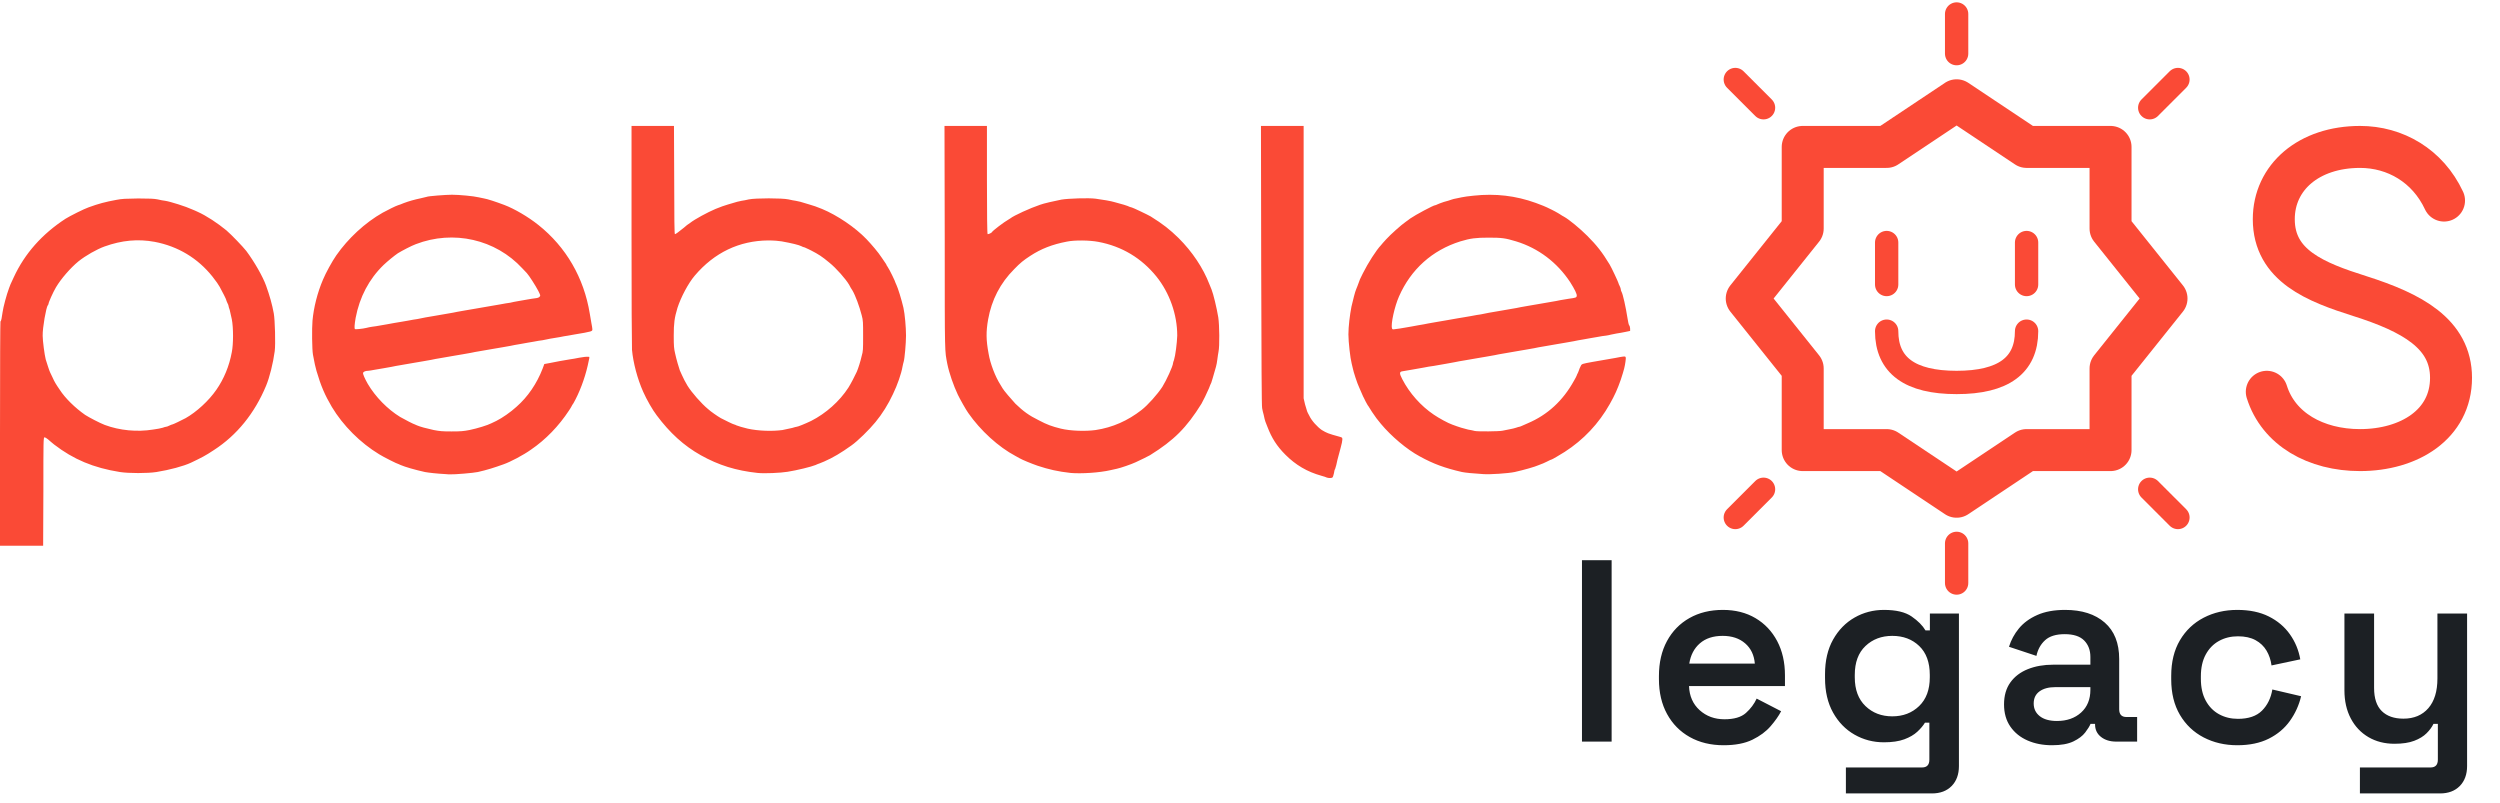
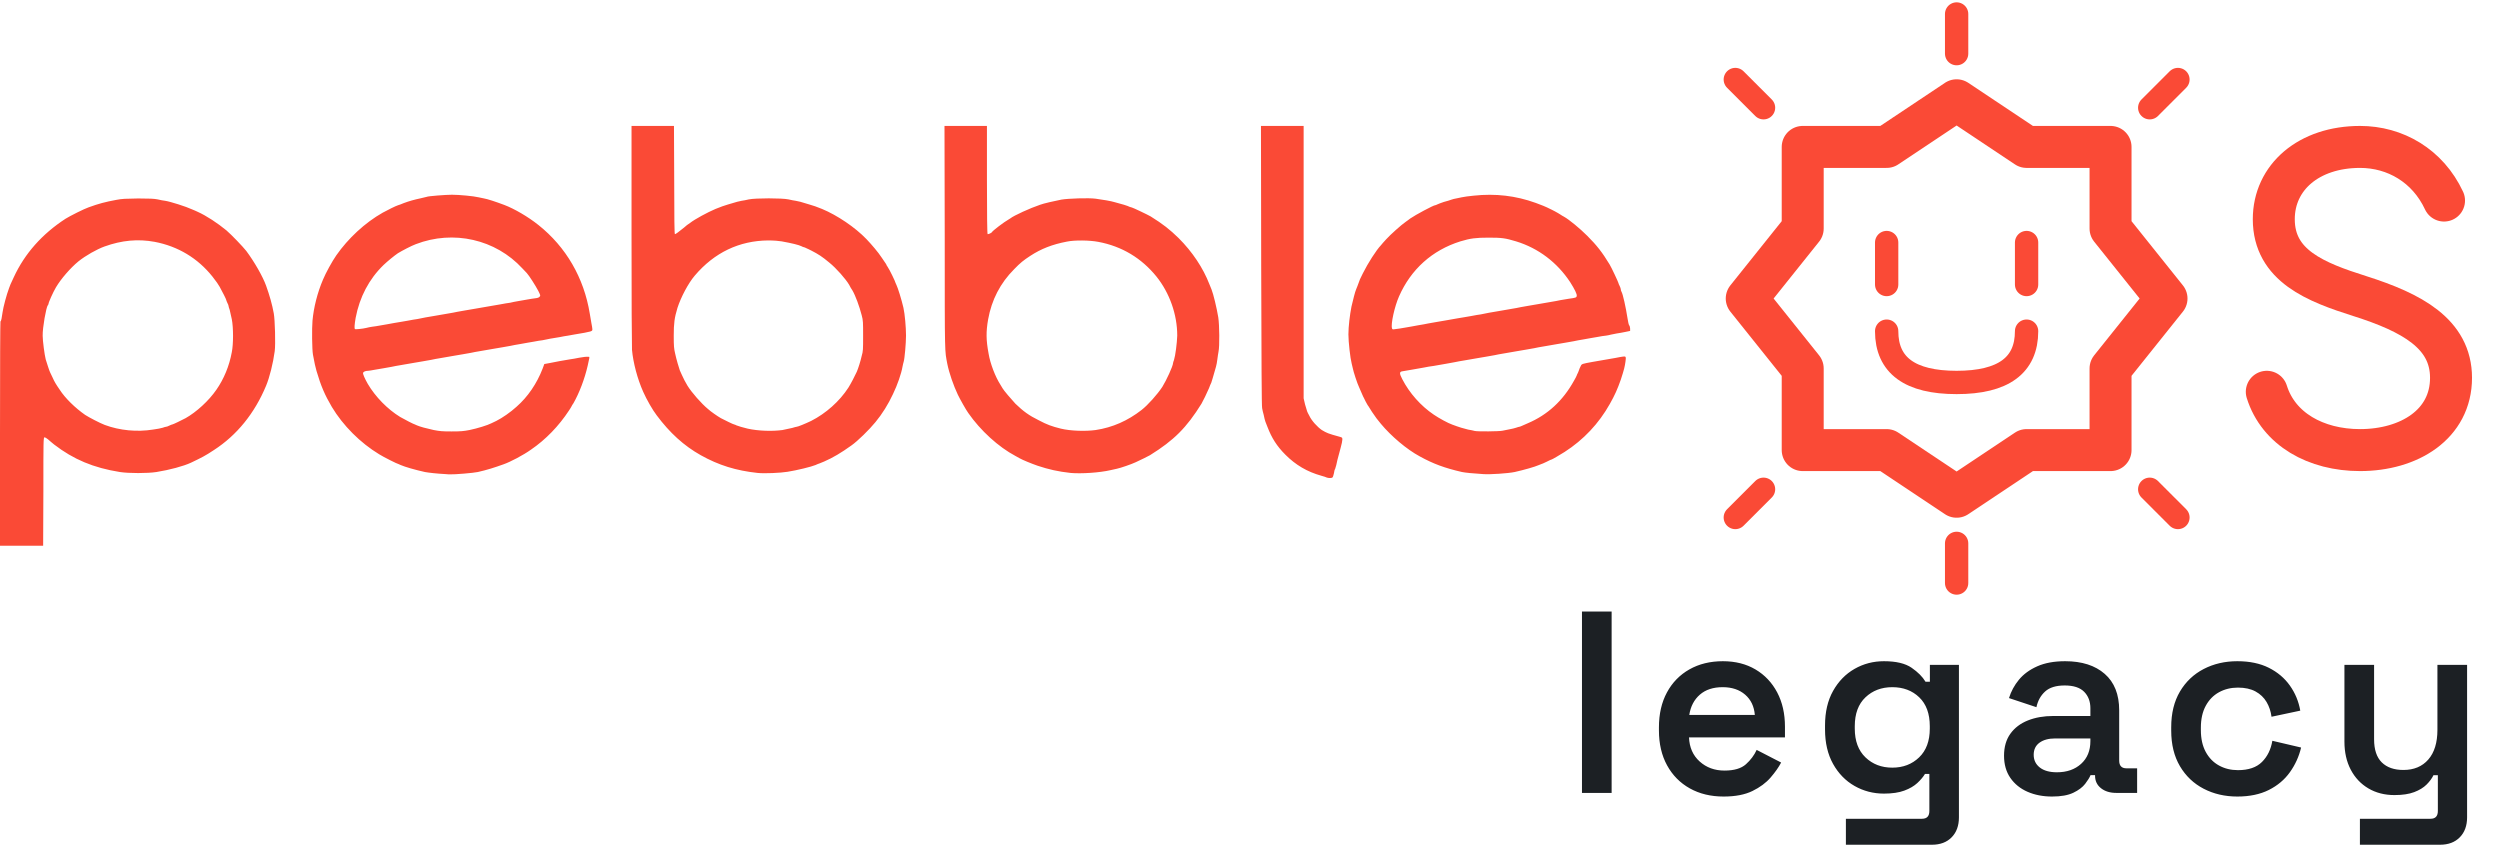
- <svg xmlns="http://www.w3.org/2000/svg" viewBox="0 -54 1072 344" role="img" aria-label="PebbleOS legacy">
+ <svg xmlns="http://www.w3.org/2000/svg" viewBox="0 -54 1072 366" role="img" aria-label="PebbleOS legacy">
  <path fill="#fa4a36" d="M0.0 131.9C0.0 102.4 0.1 83.8 0.2 83.8C0.5 83.8 0.8 82.2 1.1 79.9C1.4 77.7 2.8 72.4 3.9 69.5C4.3 68.3 4.5 67.9 5.9 64.9C10.6 54.7 18.1 46.3 28.1 39.8C30.0 38.6 36.2 35.5 38.0 34.9C42.4 33.3 45.1 32.6 49.9 31.7C52.5 31.2 53.8 31.2 59.2 31.1C64.2 31.1 66.1 31.2 67.6 31.5C68.7 31.8 70.1 32.0 70.8 32.1C72.9 32.4 79.9 34.6 82.4 35.8C83.0 36.0 84.0 36.5 84.7 36.8C88.5 38.5 93.2 41.6 97.1 44.8C99.2 46.6 104.1 51.7 105.6 53.6C109.1 58.3 112.7 64.6 114.1 68.5C115.6 72.7 116.7 76.5 117.4 80.4C117.9 83.1 118.2 93.6 117.8 96.6C117.1 101.8 115.6 107.8 114.1 111.4C109.2 123.2 101.6 132.6 91.7 139.0C88.1 141.4 86.5 142.2 81.9 144.4C78.7 145.9 72.7 147.5 67.1 148.4C63.3 149.0 55.2 149.0 51.4 148.4C40.1 146.6 31.5 143.0 23.2 136.6C22.4 135.9 21.2 135.0 20.6 134.4C20.0 133.9 19.3 133.5 19.1 133.5C18.6 133.6 18.6 134.7 18.6 156.8L18.5 180.0L9.2 180.0L0.0 180.0L0.0 131.9ZM569.0 150.8C568.7 150.6 567.6 150.3 566.6 150.0C560.5 148.3 555.6 145.4 551.2 141.0C547.5 137.3 545.3 133.8 543.5 129.1C543.2 128.3 542.8 127.2 542.6 126.8C542.4 126.3 542.1 125.0 541.9 124.0C541.6 123.0 541.3 121.6 541.2 121.0C541.0 120.2 540.9 101.4 540.8 59.9L540.7 -0.0L549.9 -0.0L559.0 0.0L559.0 58.4L559.0 116.8L559.6 119.4C560.0 120.8 560.4 122.2 560.5 122.4C560.6 122.7 561.0 123.5 561.4 124.2C562.4 126.4 564.9 129.1 566.8 130.4C569.0 131.7 569.4 131.9 574.5 133.3C575.6 133.6 575.6 133.7 575.6 134.5C575.6 135.0 575.3 136.5 574.9 137.9C573.5 143.1 573.2 144.2 573.0 145.4C572.8 146.1 572.6 146.8 572.5 147.1C572.3 147.3 572.1 148.1 572.0 148.9C571.8 149.7 571.6 150.5 571.4 150.7C571.2 151.0 570.0 151.1 569.0 150.8ZM191.1 149.3C187.3 149.1 183.8 148.7 182.2 148.4C178.1 147.5 173.6 146.2 171.8 145.4C171.4 145.2 171.0 145.0 170.9 145.0C170.5 145.0 164.5 142.0 162.6 140.8C154.5 135.9 147.1 128.5 142.3 120.5C139.3 115.4 137.6 111.5 135.7 105.0C135.3 103.7 134.8 101.4 134.2 98.1C133.8 95.9 133.7 86.8 134.0 83.5C134.5 77.9 136.1 71.5 138.5 65.9C139.7 63.0 142.4 58.1 144.2 55.5C149.3 48.2 156.5 41.5 164.1 37.2C166.3 36.0 169.7 34.3 170.7 34.0C171.1 33.9 172.2 33.5 173.1 33.1C175.5 32.2 177.7 31.6 180.5 31.0C181.7 30.7 182.9 30.4 183.0 30.4C183.4 30.1 191.2 29.5 193.8 29.5C196.9 29.5 203.2 30.1 205.2 30.6C206.0 30.8 207.1 31.0 207.6 31.1C208.9 31.3 212.6 32.5 216.3 33.9C220.5 35.5 226.4 38.9 230.9 42.5C242.7 51.9 250.4 65.1 252.9 80.5C253.1 81.7 253.4 83.5 253.6 84.6C253.8 85.6 254.0 86.8 254.0 87.1C254.0 88.1 254.3 88.1 245.9 89.5C244.4 89.8 242.5 90.1 241.8 90.2C241.0 90.4 239.2 90.7 237.9 90.9C236.5 91.1 235.0 91.4 234.6 91.5C234.2 91.6 233.3 91.8 232.6 91.9C231.9 92.0 230.2 92.2 228.9 92.5C227.5 92.7 225.0 93.2 223.2 93.5C221.5 93.8 219.6 94.1 218.9 94.3C218.2 94.4 216.7 94.7 215.5 94.9C214.3 95.1 212.5 95.4 211.4 95.6C210.3 95.8 208.0 96.2 206.2 96.5C204.5 96.8 202.6 97.1 201.9 97.3C201.2 97.4 199.7 97.7 198.5 97.9C197.3 98.1 195.5 98.4 194.4 98.6C193.3 98.8 191.0 99.2 189.2 99.5C187.5 99.8 185.6 100.1 184.9 100.3C184.2 100.4 182.7 100.7 181.5 100.9C180.3 101.1 178.5 101.4 177.4 101.6C176.3 101.8 174.0 102.2 172.2 102.5C170.5 102.8 168.6 103.1 167.9 103.3C167.2 103.4 165.7 103.7 164.5 103.9C163.3 104.1 161.5 104.4 160.4 104.6C159.4 104.8 158.2 105.0 157.8 105.0C156.7 105.0 155.8 105.4 155.7 105.9C155.5 106.3 156.5 108.5 157.7 110.6C161.0 116.2 166.2 121.5 171.6 124.8C173.3 125.8 177.6 128.0 177.9 128.0C178.0 128.0 178.4 128.2 178.8 128.4C180.2 129.0 182.8 129.7 186.0 130.4C188.6 130.9 189.7 131.0 193.6 131.0C197.5 131.0 198.7 130.9 201.3 130.4C204.7 129.7 209.2 128.3 210.7 127.5C210.9 127.4 211.9 126.9 212.8 126.5C215.4 125.2 219.0 122.7 221.5 120.4C226.3 116.2 230.2 110.5 232.7 104.0L233.4 102.1L236.1 101.6C239.0 101.0 240.7 100.7 244.3 100.1C245.4 100.0 247.2 99.6 248.3 99.4C249.9 99.1 251.5 98.9 252.5 99.0C252.9 99.0 252.8 99.2 252.0 102.8C250.7 108.5 248.4 114.5 245.9 118.9C245.5 119.4 245.2 120.0 245.1 120.2C245.0 120.5 244.5 121.2 244.0 122.0C239.6 128.7 234.0 134.5 227.7 138.8C224.5 141.1 218.8 144.1 215.9 145.1C212.0 146.5 208.9 147.5 204.9 148.4C203.2 148.8 194.7 149.5 193.1 149.4C192.7 149.4 191.8 149.4 191.1 149.3ZM636.1 149.3C631.3 149.0 628.4 148.7 626.9 148.4C619.5 146.7 614.6 144.9 608.8 141.7C603.2 138.7 596.5 133.0 592.1 127.7C590.3 125.5 590.2 125.4 588.3 122.6C587.7 121.7 587.0 120.6 586.8 120.2C586.5 119.9 586.0 118.9 585.5 118.0C585.1 117.1 584.6 116.2 584.5 116.0C584.3 115.6 583.9 114.7 582.8 112.1C582.0 110.5 580.3 105.2 580.1 104.0C580.0 103.5 579.8 102.6 579.6 101.9C579.0 99.7 578.2 92.6 578.2 89.4C578.2 86.0 578.8 81.1 579.5 77.5C580.1 74.9 581.1 70.9 581.5 70.1C581.6 69.8 581.9 69.1 582.1 68.6C583.0 66.0 583.3 65.3 584.4 63.2C586.6 58.8 590.1 53.3 592.2 51.1C592.4 50.8 593.4 49.7 594.4 48.6C596.1 46.7 601.0 42.3 602.8 41.1C603.2 40.8 604.1 40.2 604.7 39.7C607.0 38.1 614.7 34.0 615.4 34.0C615.5 34.0 615.9 33.9 616.2 33.7C616.6 33.5 617.9 33.0 619.1 32.6C620.4 32.3 621.8 31.8 622.4 31.6C622.9 31.4 623.8 31.2 624.4 31.1C624.9 31.0 626.0 30.8 626.8 30.6C627.6 30.4 629.9 30.1 631.9 29.9C641.3 28.9 649.9 29.9 658.5 33.0C660.3 33.6 663.4 34.9 664.5 35.5C664.8 35.6 665.7 36.1 666.7 36.6C667.6 37.1 668.7 37.7 669.1 38.0C669.5 38.3 670.2 38.7 670.6 38.9C672.8 40.1 677.5 44.0 680.6 47.1C684.6 51.1 687.0 54.1 690.2 59.4C690.9 60.5 694.0 67.1 694.0 67.4C694.0 67.5 694.2 68.1 694.5 68.6C694.8 69.2 695.0 69.8 695.0 70.1C695.0 70.3 695.1 70.8 695.3 71.1C695.9 72.1 697.1 77.5 697.9 82.6C698.1 84.0 698.4 85.3 698.6 85.5C698.8 85.7 699.0 86.4 699.0 86.9L699.0 87.9L697.1 88.3C696.0 88.5 694.2 88.9 693.2 89.0C692.1 89.2 691.0 89.4 690.7 89.5C690.4 89.6 689.5 89.8 688.8 89.9C688.0 90.0 686.2 90.2 684.9 90.5C683.5 90.7 681.0 91.2 679.2 91.5C677.5 91.8 675.6 92.1 674.9 92.3C674.2 92.4 672.7 92.7 671.5 92.9C670.3 93.1 668.5 93.4 667.4 93.6C666.3 93.8 664.0 94.2 662.2 94.5C660.5 94.8 658.6 95.1 657.9 95.3C657.2 95.4 655.7 95.7 654.5 95.9C653.3 96.1 651.5 96.4 650.4 96.6C649.3 96.8 647.0 97.2 645.2 97.5C643.5 97.8 641.6 98.1 640.9 98.3C640.2 98.4 638.7 98.7 637.5 98.9C636.3 99.1 634.5 99.4 633.4 99.6C632.3 99.8 630.0 100.2 628.2 100.5C626.5 100.8 624.5 101.1 623.8 101.3C622.4 101.6 618.7 102.2 614.8 102.9C613.6 103.0 611.7 103.4 610.6 103.6C609.5 103.8 607.2 104.2 605.5 104.5C603.8 104.8 601.9 105.1 601.4 105.2C600.0 105.4 600.0 106.1 601.3 108.6C604.4 114.6 609.3 120.1 614.8 123.8C617.0 125.3 621.0 127.5 622.8 128.1C625.7 129.2 627.8 129.8 629.5 130.2C630.5 130.4 631.8 130.6 632.4 130.8C633.7 131.1 642.8 131.0 644.2 130.7C644.9 130.6 646.2 130.3 647.2 130.1C648.3 129.9 649.6 129.6 650.1 129.4C650.7 129.2 651.3 129.0 651.5 129.0C651.6 129.0 652.2 128.8 652.6 128.6C653.0 128.4 654.2 127.9 655.1 127.5C663.6 123.9 670.2 117.8 674.9 109.3C675.5 108.3 676.0 107.3 676.1 107.0C676.2 106.6 676.4 106.3 676.5 106.1C676.6 106.0 676.8 105.4 677.0 104.9C677.2 104.3 677.5 103.5 677.8 103.0C678.2 102.0 678.5 102.0 682.8 101.2C685.1 100.8 689.7 100.0 692.6 99.5C694.1 99.2 695.7 98.9 696.0 98.9C697.2 98.7 697.3 99.0 697.0 101.1C696.7 103.2 696.5 104.2 695.0 108.8C693.6 112.8 692.4 115.5 690.3 119.2C685.6 127.6 679.0 134.6 670.9 139.8C669.0 141.0 665.6 143.0 665.4 143.0C665.3 143.0 664.3 143.4 663.2 144.0C662.0 144.6 661.0 145.0 660.9 145.0C660.8 145.0 660.3 145.2 659.9 145.4C658.1 146.2 653.5 147.5 649.5 148.4C646.6 149.0 639.0 149.5 636.1 149.3ZM324.9 148.8C315.6 147.8 308.2 145.5 300.5 141.2C293.2 137.1 287.2 131.6 281.6 124.1C279.9 121.9 277.3 117.4 275.8 114.0C273.3 108.4 271.5 101.5 271.0 96.0C270.9 94.3 270.8 73.7 270.8 46.6L270.8 0.0L279.9 0.0L289.0 0.0L289.1 23.2C289.1 39.6 289.2 46.4 289.4 46.4C289.6 46.5 291.1 45.4 293.3 43.6C293.5 43.4 294.1 42.9 294.6 42.5C295.2 42.1 295.7 41.7 295.9 41.6C297.9 40.0 303.5 37.0 306.8 35.6C309.6 34.5 310.1 34.3 312.1 33.7C316.0 32.5 316.9 32.3 318.0 32.1C318.6 32.0 320.0 31.8 321.1 31.5C324.0 30.9 335.3 30.9 338.1 31.5C339.2 31.8 340.6 32.0 341.2 32.1C342.4 32.3 343.3 32.5 347.1 33.7C349.2 34.3 349.7 34.5 352.5 35.6C359.0 38.3 366.7 43.5 371.5 48.5C373.8 50.9 376.6 54.2 378.1 56.5C379.1 57.9 379.9 59.2 380.0 59.3C380.0 59.5 380.3 60.0 380.6 60.4C381.4 61.5 384.0 66.9 384.0 67.3C384.0 67.4 384.2 67.8 384.4 68.2C385.0 69.4 386.6 74.5 387.4 78.0C388.0 80.7 388.5 86.4 388.5 89.9C388.5 93.1 387.9 99.9 387.5 101.1C387.4 101.5 387.1 102.5 387.0 103.2C386.5 106.2 384.8 111.1 382.9 115.0C380.9 119.3 378.3 123.5 375.4 127.0C372.8 130.2 367.7 135.2 365.1 137.0C360.8 140.1 357.1 142.3 353.4 143.9C352.0 144.5 350.7 145.0 350.6 145.0C350.5 145.0 350.1 145.2 349.7 145.4C348.1 146.1 341.6 147.7 337.7 148.3C334.7 148.8 327.8 149.1 324.9 148.8ZM459.1 148.8C453.7 148.2 449.7 147.3 444.9 145.7C442.3 144.8 438.4 143.2 437.2 142.5C437.0 142.4 436.2 141.9 435.4 141.5C428.2 137.7 420.4 130.6 415.2 123.1C414.3 121.9 411.5 116.9 410.7 115.2C408.9 111.4 407.0 106.0 406.2 102.0C405.1 96.0 405.1 99.9 405.1 48.2L405.0 0.0L414.1 0.0L423.2 0.0L423.2 23.1C423.2 37.8 423.3 46.3 423.5 46.4C423.8 46.5 425.1 45.9 425.3 45.6C425.5 45.0 430.7 41.1 432.5 40.1C432.7 40.0 433.1 39.7 433.3 39.6C434.6 38.5 441.8 35.2 446.0 33.8C447.2 33.3 452.5 32.1 455.1 31.6C457.9 31.1 466.8 30.8 469.8 31.2C472.8 31.6 476.4 32.2 478.0 32.7C480.8 33.4 483.7 34.3 484.4 34.7C484.8 34.8 485.3 35.0 485.4 35.0C485.7 35.0 492.2 38.1 493.4 38.8C498.7 42.1 501.6 44.4 505.4 48.1C511.3 54.0 515.9 60.9 518.6 67.9C519.0 68.8 519.4 69.8 519.5 70.1C520.3 72.1 521.7 77.9 522.4 82.1C522.9 85.4 523.0 94.5 522.5 96.8C522.4 97.5 522.1 99.0 522.0 100.1C521.9 101.2 521.6 102.6 521.4 103.3C520.2 107.6 519.6 109.5 519.4 110.1C519.2 110.5 518.7 111.6 518.4 112.5C517.7 114.2 515.7 118.3 515.2 119.1C508.8 129.4 503.4 134.8 493.1 141.2C492.6 141.5 488.8 143.4 487.0 144.2C485.1 145.1 480.4 146.7 478.9 147.0C478.3 147.1 477.1 147.4 476.2 147.6C471.5 148.7 463.6 149.2 459.1 148.8ZM65.6 130.2C67.3 130.0 69.2 129.6 69.8 129.4C70.3 129.2 71.0 129.0 71.2 129.0C71.4 129.0 72.1 128.8 72.6 128.5C73.2 128.2 73.8 128.0 73.9 128.0C74.2 128.0 77.9 126.2 79.6 125.3C84.2 122.7 89.5 117.9 92.8 113.1C96.0 108.5 98.3 103.0 99.4 97.0C100.1 93.6 100.1 86.4 99.4 82.9C99.1 81.5 98.7 79.7 98.5 78.9C98.2 78.1 98.0 77.4 98.0 77.2C98.0 77.0 97.8 76.4 97.5 75.9C97.2 75.3 97.0 74.7 97.0 74.6C97.0 74.3 95.3 71.0 94.2 69.0C93.5 67.8 92.9 66.9 91.1 64.6C84.8 56.7 76.3 51.6 66.3 49.7C59.2 48.4 52.3 49.0 44.8 51.7C41.5 52.9 36.7 55.6 33.6 58.1C30.2 60.9 26.2 65.5 24.0 69.2C22.7 71.4 20.8 75.7 20.8 76.3C20.8 76.5 20.6 76.8 20.5 76.9C19.8 77.7 18.2 86.6 18.3 90.0C18.3 92.1 19.1 98.2 19.6 100.1C20.2 102.0 21.2 105.2 21.5 105.7C21.6 105.9 22.1 107.0 22.6 108.0C23.3 109.6 24.0 110.8 25.6 113.1C27.9 116.7 32.2 120.9 36.5 123.9C38.2 125.0 42.8 127.4 44.9 128.2C51.3 130.6 58.8 131.3 65.6 130.2ZM335.5 130.4C336.9 130.1 338.8 129.7 339.7 129.5C340.6 129.2 341.5 129.0 341.6 129.0C342.1 129.0 345.3 127.7 347.8 126.5C354.1 123.3 360.0 118.1 363.8 112.2C364.7 110.8 366.8 106.8 367.4 105.4C368.0 104.0 369.0 100.9 369.5 98.6C370.1 96.6 370.1 95.9 370.1 90.0C370.1 84.1 370.1 83.4 369.5 81.2C368.5 77.3 366.8 72.7 365.5 70.5C365.3 70.2 365.0 69.7 364.8 69.4C364.6 69.1 364.3 68.5 364.1 68.1C362.7 65.7 358.6 61.0 355.6 58.6C352.5 56.0 350.9 55.0 348.0 53.5C347.1 53.1 346.1 52.5 345.7 52.4C345.3 52.2 344.9 52.0 344.7 52.0C344.5 52.0 344.1 51.8 343.7 51.6C342.5 51.0 339.6 50.3 335.2 49.5C334.1 49.3 331.8 49.1 329.4 49.1C317.0 49.2 306.3 54.3 297.9 64.2C295.1 67.5 292.0 73.4 290.5 78.0C289.2 82.3 288.9 84.6 288.9 90.0C288.9 94.4 289.0 95.5 289.5 97.6C290.0 100.0 291.2 104.0 291.5 104.8C291.6 105.0 292.0 105.9 292.4 106.8C293.0 108.2 293.9 109.9 294.8 111.4C296.6 114.3 300.7 119.0 303.6 121.4C304.8 122.5 307.7 124.5 309.1 125.3C310.6 126.1 314.5 128.0 314.8 128.0C315.0 128.0 315.4 128.2 315.8 128.4C316.5 128.7 318.5 129.3 320.6 129.8C325.1 130.8 331.1 131.0 335.5 130.4ZM469.8 130.4C477.1 129.3 483.6 126.4 489.5 121.8C492.2 119.7 496.3 115.1 498.4 111.9C500.1 109.2 503.0 102.9 503.0 101.7C503.0 101.5 503.2 100.9 503.4 100.4C504.0 98.6 504.7 93.1 504.8 89.9C504.8 80.8 501.5 71.6 495.9 64.6C489.5 56.7 481.1 51.6 470.9 49.7C467.2 49.0 460.9 48.9 457.5 49.6C451.2 50.8 446.4 52.7 441.8 55.7C438.9 57.6 437.5 58.7 434.9 61.4C428.9 67.4 425.2 74.6 423.7 83.0C422.8 88.2 422.8 91.7 423.9 97.6C424.6 101.9 426.8 107.6 429.0 111.0C429.4 111.6 429.8 112.3 429.9 112.5C430.3 113.3 433.8 117.4 435.4 119.1C438.7 122.3 441.3 124.2 445.4 126.2C449.0 128.1 450.9 128.8 454.9 129.8C459.0 130.8 465.5 131.0 469.8 130.4ZM157.1 86.6C157.8 86.4 158.9 86.2 159.6 86.1C160.3 86.0 162.0 85.8 163.4 85.5C164.8 85.3 167.3 84.8 169.0 84.5C170.7 84.2 173.4 83.8 174.9 83.5C176.4 83.2 178.2 82.9 179.0 82.8C179.8 82.6 181.3 82.3 182.5 82.1C183.7 81.9 185.5 81.6 186.6 81.4C187.7 81.2 190.0 80.8 191.8 80.5C193.5 80.2 195.4 79.9 196.1 79.7C196.8 79.6 198.3 79.3 199.5 79.1C200.7 78.9 202.5 78.6 203.6 78.4C204.7 78.2 207.0 77.8 208.8 77.5C210.5 77.2 213.1 76.8 214.6 76.5C216.1 76.2 218.0 75.9 218.8 75.8C219.5 75.6 221.1 75.3 222.3 75.1C223.4 74.9 225.2 74.6 226.3 74.4C227.3 74.2 228.8 74.0 229.5 73.9C230.5 73.8 231.1 73.6 231.4 73.2C231.8 72.8 231.8 72.7 230.8 70.7C229.6 68.4 226.9 64.2 225.9 63.1C225.5 62.7 224.7 61.8 224.0 61.1C212.5 48.6 194.4 44.5 178.3 50.7C176.4 51.4 172.4 53.5 170.6 54.6C169.0 55.7 166.3 57.9 164.5 59.6C158.2 65.7 154.2 73.4 152.5 82.3C152.0 85.2 151.9 86.8 152.2 87.1C152.4 87.3 155.5 87.0 157.1 86.6ZM602.4 86.5C603.8 86.3 606.3 85.8 608.0 85.5C609.7 85.2 611.7 84.9 612.4 84.7C613.1 84.6 614.6 84.3 615.8 84.1C616.9 83.9 618.8 83.6 619.9 83.4C621.0 83.2 623.3 82.8 625.0 82.5C626.7 82.2 629.4 81.8 630.9 81.5C632.4 81.2 634.2 80.9 635.0 80.8C635.8 80.6 637.3 80.3 638.5 80.1C639.7 79.9 641.5 79.6 642.6 79.4C643.7 79.2 646.0 78.8 647.8 78.5C649.5 78.2 651.4 77.9 652.1 77.7C652.8 77.6 654.3 77.3 655.5 77.1C656.7 76.9 658.5 76.6 659.6 76.4C660.7 76.2 663.0 75.8 664.8 75.5C666.5 75.2 668.4 74.9 669.1 74.7C669.8 74.6 671.4 74.3 672.7 74.1C675.7 73.7 676.0 73.6 676.1 72.9C676.3 72.2 675.2 70.0 673.3 67.0C667.7 58.5 659.6 52.4 650.1 49.5C645.5 48.1 643.9 47.9 638.4 47.9C632.8 47.9 630.5 48.2 626.2 49.5C614.1 53.3 605.0 61.5 599.9 73.1C598.0 77.4 596.3 85.0 596.9 86.8C597.0 87.3 597.2 87.3 598.5 87.1C599.2 87.0 601.0 86.8 602.4 86.5Z" />
  <g fill="none" stroke="#fa4a36" stroke-linecap="round" stroke-linejoin="round">
    <g stroke-width="18">
      <path d="M773.0 9.0H809.0L839.0 -11.0L869.0 9.0H905.0V44.0L929.0 74.0L905.0 104.0V139.0H869.0L839.0 159.0L809.0 139.0H773.0V104.0L749.0 74.0L773.0 44.0Z" />
      <path d="M1048 32C1041 17 1027 9 1012 9C990 9 975 22 975 40C975 60 993 67 1012 73C1034 80 1051 89 1051 108C1051 128 1033 139 1012 139C993 139 977 130 972 114" />
    </g>
    <path stroke-width="10" d="M839.0 -31.0v-17M839.0 179.0v17M756.2 -7.8l-12.1 -12.1M756.2 155.8l-12.1 12.1M921.8 -7.8l12.1 -12.1M921.8 155.8l12.1 12.1M809.0 50V68M869.0 50V68M809.0 88Q809.0 110 839.0 110Q869.0 110 869.0 88" />
  </g>
-   <path fill="#1c2024" d="M678.35 264.0V186.222H691.067V264.0ZM739.089 265.556Q730.847 265.556 724.589 262.056Q718.331 258.556 714.84 252.176Q711.35 245.797 711.35 237.208V235.875Q711.35 227.267 714.794 220.897Q718.239 214.528 724.432 211.028Q730.625 207.528 738.769 207.528Q746.783 207.528 752.754 211.061Q758.725 214.594 762.058 220.906Q765.392 227.217 765.392 235.622V240.186H724.25Q724.492 246.631 728.813 250.526Q733.133 254.422 739.456 254.422Q745.636 254.422 748.657 251.711Q751.678 249 753.258 245.558L763.75 250.975Q762.175 254.0 759.231 257.408Q756.286 260.817 751.436 263.186Q746.586 265.556 739.089 265.556ZM724.361 230.558H752.472Q752.028 225.081 748.318 221.871Q744.608 218.661 738.678 218.661Q732.583 218.661 728.9 221.871Q725.217 225.081 724.361 230.558ZM782.572 236.764V235.064Q782.572 226.417 786.026 220.26Q789.481 214.103 795.232 210.815Q800.983 207.528 807.839 207.528Q815.628 207.528 819.701 210.34Q823.775 213.153 825.65 216.314H827.533V209.083H839.989V274.478Q839.989 279.853 836.869 283.037Q833.75 286.222 828.408 286.222H791.519V275.089H824.142Q827.311 275.089 827.311 271.755V255.867H825.428Q824.258 257.8 822.151 259.76Q820.044 261.719 816.575 263.01Q813.106 264.3 807.839 264.3Q800.983 264.3 795.222 261.012Q789.461 257.725 786.017 251.558Q782.572 245.392 782.572 236.764ZM811.411 253.167Q818.342 253.167 822.918 248.764Q827.494 244.361 827.494 236.45V235.378Q827.494 227.356 822.964 223.008Q818.433 218.661 811.411 218.661Q804.5 218.661 799.914 223.008Q795.328 227.356 795.328 235.378V236.45Q795.328 244.361 799.914 248.764Q804.5 253.167 811.411 253.167ZM879.919 265.556Q874.069 265.556 869.412 263.519Q864.756 261.483 862.043 257.568Q859.331 253.653 859.331 248.044Q859.331 242.417 862.043 238.632Q864.756 234.847 869.54 232.932Q874.325 231.017 880.431 231.017H896.358V227.692Q896.358 223.336 893.681 220.632Q891.003 217.928 885.339 217.928Q879.786 217.928 876.949 220.511Q874.111 223.094 873.217 227.242L861.456 223.336Q862.789 219.017 865.724 215.458Q868.658 211.9 873.574 209.714Q878.489 207.528 885.522 207.528Q896.294 207.528 902.501 212.953Q908.708 218.378 908.708 228.575V250.122Q908.708 253.455 911.819 253.455H916.4V264.0H907.456Q903.461 264.0 900.911 261.99Q898.361 259.981 898.361 256.608V256.381H896.425Q895.806 257.908 894.124 260.104Q892.442 262.3 889.05 263.928Q885.658 265.556 879.919 265.556ZM882.014 255.155Q888.369 255.155 892.364 251.547Q896.358 247.939 896.358 241.794V240.644H881.275Q877.056 240.644 874.551 242.457Q872.047 244.269 872.047 247.658Q872.047 251.047 874.663 253.101Q877.278 255.155 882.014 255.155ZM959.358 265.556Q951.378 265.556 944.936 262.213Q938.494 258.869 934.756 252.536Q931.017 246.203 931.017 237.281V235.803Q931.017 226.861 934.756 220.537Q938.494 214.214 944.936 210.871Q951.378 207.528 959.358 207.528Q967.228 207.528 972.846 210.335Q978.464 213.142 981.886 217.956Q985.308 222.769 986.361 228.725L974.03 231.342Q973.567 227.833 971.894 225.001Q970.222 222.169 967.185 220.507Q964.147 218.845 959.633 218.845Q955.119 218.845 951.507 220.833Q947.894 222.822 945.814 226.667Q943.733 230.511 943.733 236.006V237.078Q943.733 242.572 945.814 246.417Q947.894 250.261 951.507 252.25Q955.119 254.239 959.633 254.239Q966.414 254.239 969.935 250.728Q973.455 247.217 974.383 241.65L986.714 244.542Q985.347 250.314 981.906 255.128Q978.464 259.942 972.846 262.749Q967.228 265.556 959.358 265.556ZM1011.931 286.222V275.089H1042.203Q1045.353 275.089 1045.353 271.755V256.408H1043.469Q1042.503 258.433 1040.526 260.41Q1038.55 262.386 1035.221 263.657Q1031.892 264.928 1026.756 264.928Q1020.428 264.928 1015.575 262.071Q1010.722 259.214 1008.007 254.05Q1005.292 248.886 1005.292 241.992V209.083H1018.008V240.997Q1018.008 247.667 1021.307 250.914Q1024.606 254.161 1030.583 254.161Q1037.358 254.161 1041.264 249.679Q1045.169 245.197 1045.169 236.928V209.083H1057.886V274.478Q1057.886 279.853 1054.757 283.037Q1051.628 286.222 1046.286 286.222Z" />
+   <path fill="#1c2024" d="M678.35 286.0V208.222H691.067V286.0ZM739.089 287.556Q730.847 287.556 724.589 284.056Q718.331 280.556 714.84 274.176Q711.35 267.797 711.35 259.208V257.875Q711.35 249.267 714.794 242.897Q718.239 236.528 724.432 233.028Q730.625 229.528 738.769 229.528Q746.783 229.528 752.754 233.061Q758.725 236.594 762.058 242.906Q765.392 249.217 765.392 257.622V262.186H724.25Q724.492 268.631 728.813 272.526Q733.133 276.422 739.456 276.422Q745.636 276.422 748.657 273.711Q751.678 271 753.258 267.558L763.75 272.975Q762.175 276.0 759.231 279.408Q756.286 282.817 751.436 285.186Q746.586 287.556 739.089 287.556ZM724.361 252.558H752.472Q752.028 247.081 748.318 243.871Q744.608 240.661 738.678 240.661Q732.583 240.661 728.9 243.871Q725.217 247.081 724.361 252.558ZM782.572 258.764V257.064Q782.572 248.417 786.026 242.26Q789.481 236.103 795.232 232.815Q800.983 229.528 807.839 229.528Q815.628 229.528 819.701 232.34Q823.775 235.153 825.65 238.314H827.533V231.083H839.989V296.478Q839.989 301.853 836.869 305.037Q833.75 308.222 828.408 308.222H791.519V297.089H824.142Q827.311 297.089 827.311 293.755V277.867H825.428Q824.258 279.8 822.151 281.76Q820.044 283.719 816.575 285.01Q813.106 286.3 807.839 286.3Q800.983 286.3 795.222 283.012Q789.461 279.725 786.017 273.558Q782.572 267.392 782.572 258.764ZM811.411 275.167Q818.342 275.167 822.918 270.764Q827.494 266.361 827.494 258.45V257.378Q827.494 249.356 822.964 245.008Q818.433 240.661 811.411 240.661Q804.5 240.661 799.914 245.008Q795.328 249.356 795.328 257.378V258.45Q795.328 266.361 799.914 270.764Q804.5 275.167 811.411 275.167ZM879.919 287.556Q874.069 287.556 869.412 285.519Q864.756 283.483 862.043 279.568Q859.331 275.653 859.331 270.044Q859.331 264.417 862.043 260.632Q864.756 256.847 869.54 254.932Q874.325 253.017 880.431 253.017H896.358V249.692Q896.358 245.336 893.681 242.632Q891.003 239.928 885.339 239.928Q879.786 239.928 876.949 242.511Q874.111 245.094 873.217 249.242L861.456 245.336Q862.789 241.017 865.724 237.458Q868.658 233.9 873.574 231.714Q878.489 229.528 885.522 229.528Q896.294 229.528 902.501 234.953Q908.708 240.378 908.708 250.575V272.122Q908.708 275.455 911.819 275.455H916.4V286.0H907.456Q903.461 286.0 900.911 283.99Q898.361 281.981 898.361 278.608V278.381H896.425Q895.806 279.908 894.124 282.104Q892.442 284.3 889.05 285.928Q885.658 287.556 879.919 287.556ZM882.014 277.155Q888.369 277.155 892.364 273.547Q896.358 269.939 896.358 263.794V262.644H881.275Q877.056 262.644 874.551 264.457Q872.047 266.269 872.047 269.658Q872.047 273.047 874.663 275.101Q877.278 277.155 882.014 277.155ZM959.358 287.556Q951.378 287.556 944.936 284.213Q938.494 280.869 934.756 274.536Q931.017 268.203 931.017 259.281V257.803Q931.017 248.861 934.756 242.537Q938.494 236.214 944.936 232.871Q951.378 229.528 959.358 229.528Q967.228 229.528 972.846 232.335Q978.464 235.142 981.886 239.956Q985.308 244.769 986.361 250.725L974.03 253.342Q973.567 249.833 971.894 247.001Q970.222 244.169 967.185 242.507Q964.147 240.845 959.633 240.845Q955.119 240.845 951.507 242.833Q947.894 244.822 945.814 248.667Q943.733 252.511 943.733 258.006V259.078Q943.733 264.572 945.814 268.417Q947.894 272.261 951.507 274.25Q955.119 276.239 959.633 276.239Q966.414 276.239 969.935 272.728Q973.455 269.217 974.383 263.65L986.714 266.542Q985.347 272.314 981.906 277.128Q978.464 281.942 972.846 284.749Q967.228 287.556 959.358 287.556ZM1011.931 308.222V297.089H1042.203Q1045.353 297.089 1045.353 293.755V278.408H1043.469Q1042.503 280.433 1040.526 282.41Q1038.55 284.386 1035.221 285.657Q1031.892 286.928 1026.756 286.928Q1020.428 286.928 1015.575 284.071Q1010.722 281.214 1008.007 276.05Q1005.292 270.886 1005.292 263.992V231.083H1018.008V262.997Q1018.008 269.667 1021.307 272.914Q1024.606 276.161 1030.583 276.161Q1037.358 276.161 1041.264 271.679Q1045.169 267.197 1045.169 258.928V231.083H1057.886V296.478Q1057.886 301.853 1054.757 305.037Q1051.628 308.222 1046.286 308.222Z" />
</svg>
